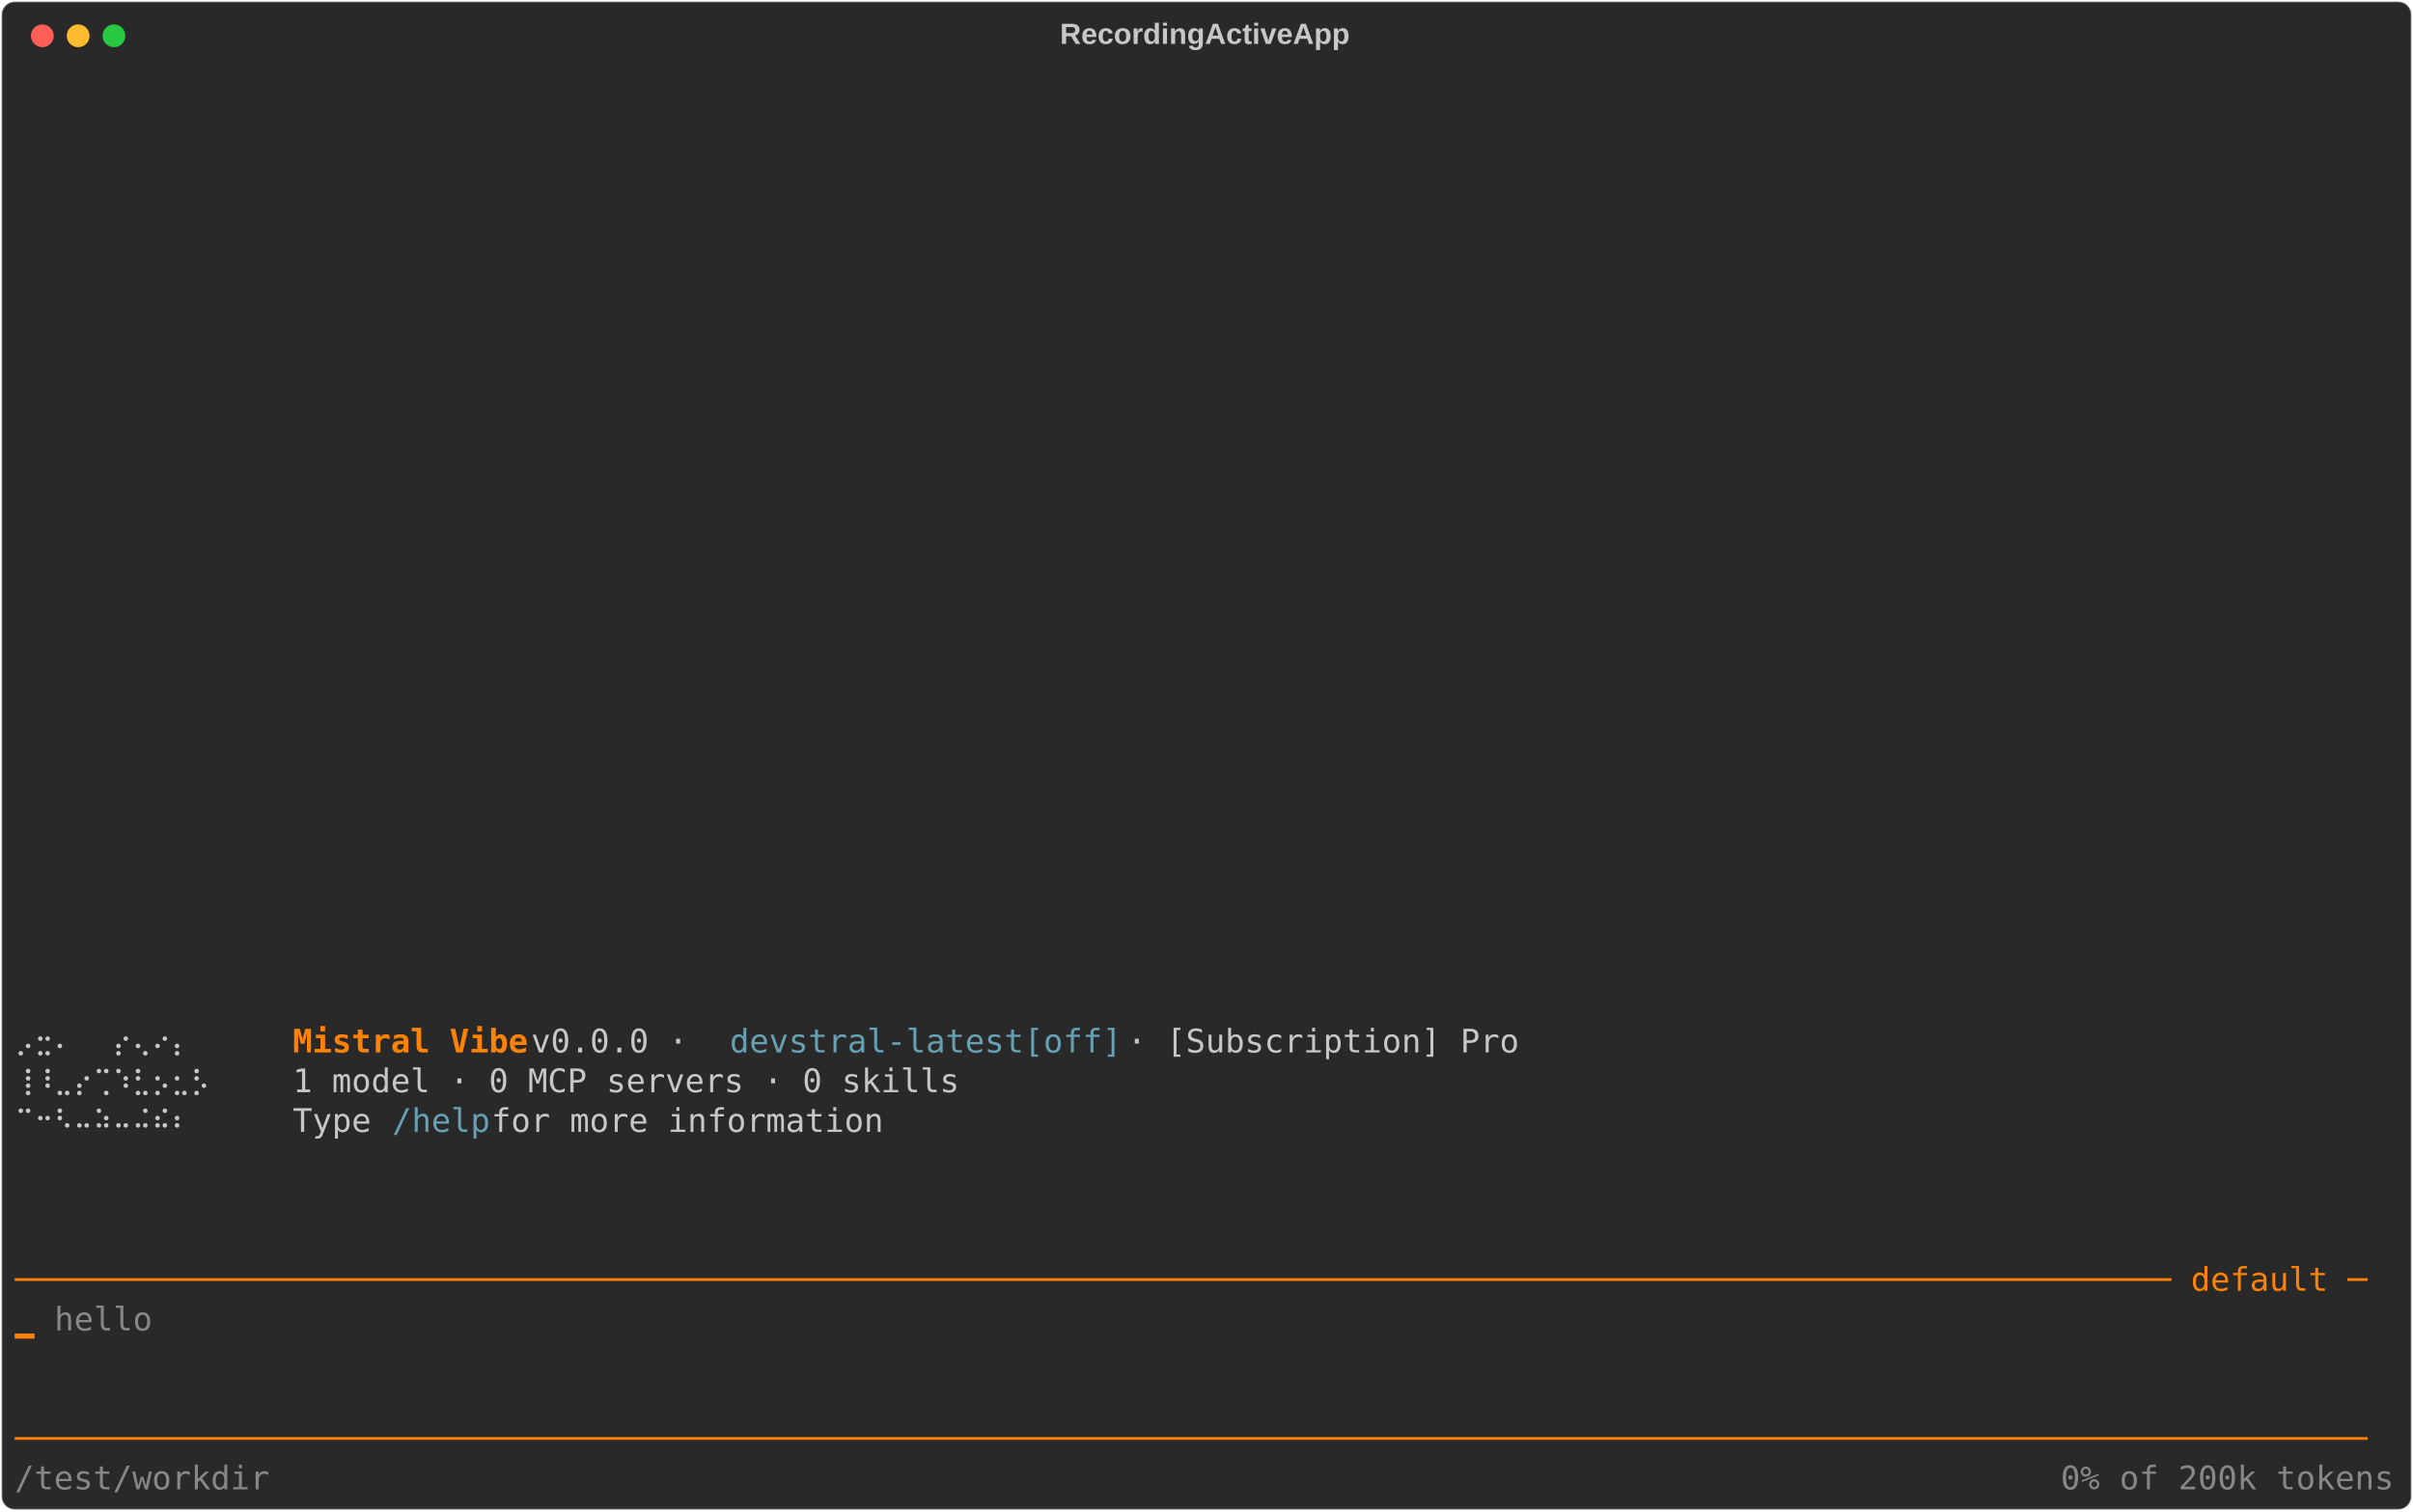
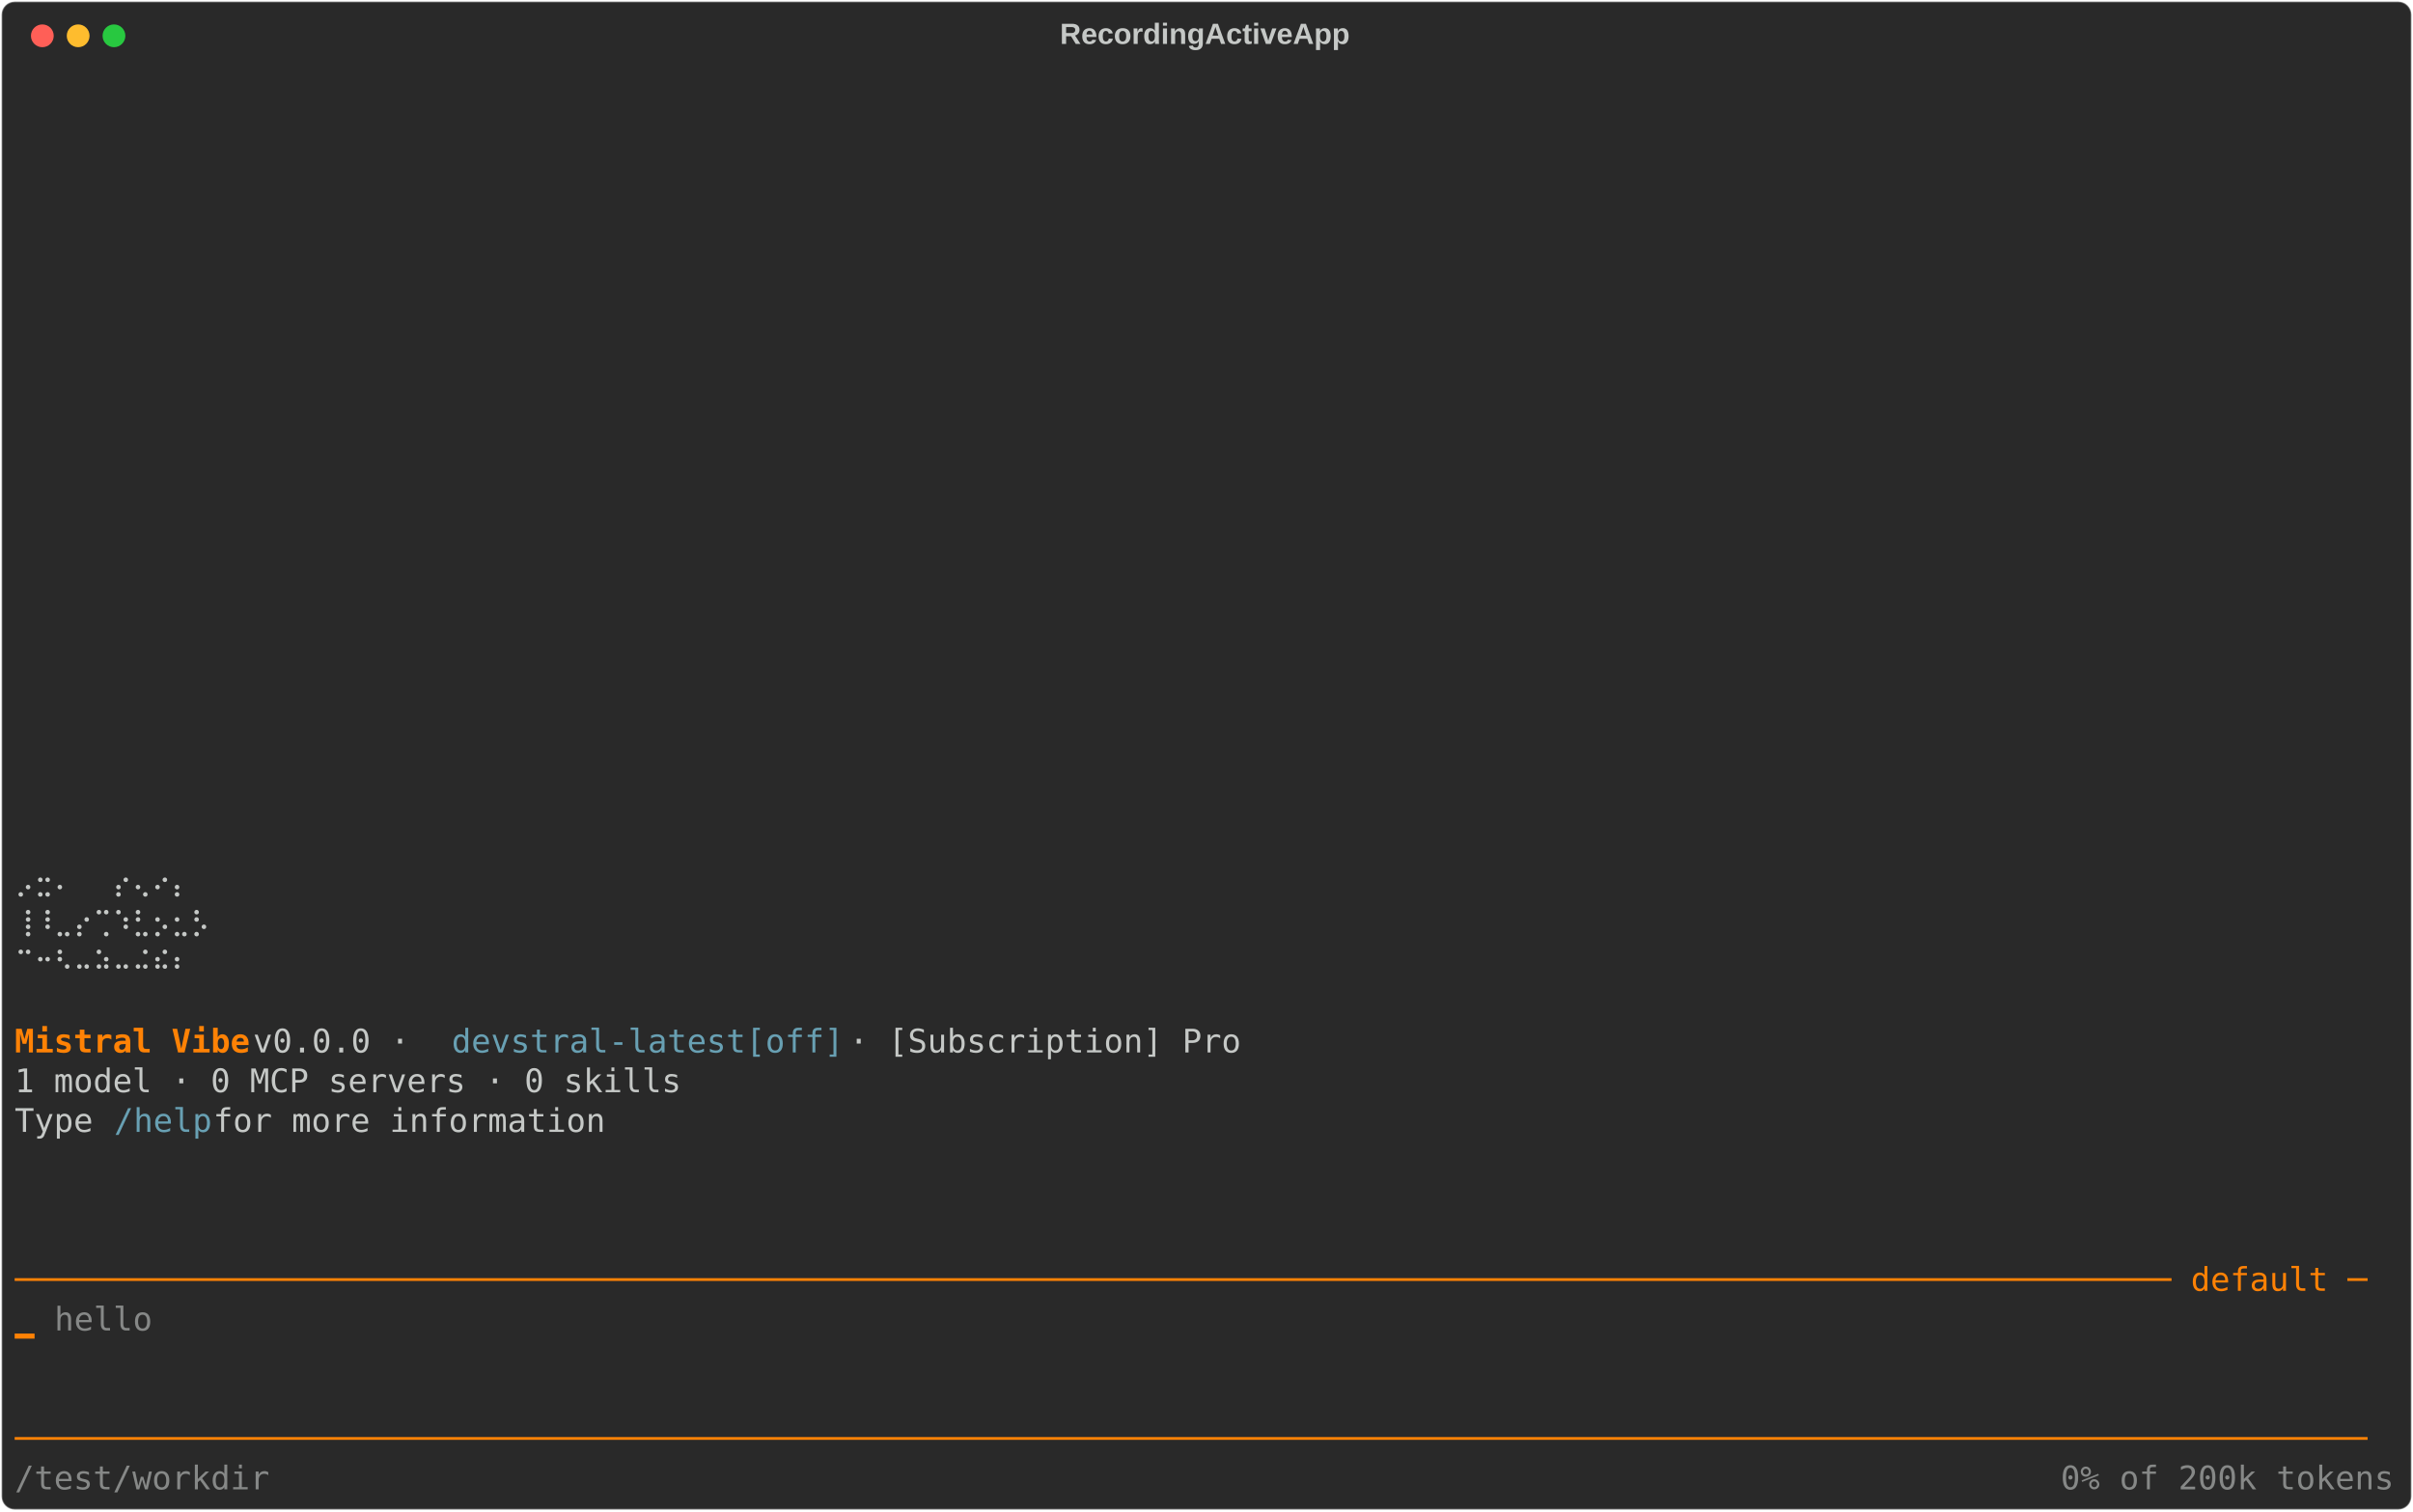
<svg xmlns="http://www.w3.org/2000/svg" class="rich-terminal" viewBox="0 0 1482 928.4">
  <style>

    @font-face {
        font-family: "Fira Code";
        src: local("FiraCode-Regular"),
                url("https://cdnjs.cloudflare.com/ajax/libs/firacode/6.2.0/woff2/FiraCode-Regular.woff2") format("woff2"),
                url("https://cdnjs.cloudflare.com/ajax/libs/firacode/6.2.0/woff/FiraCode-Regular.woff") format("woff");
        font-style: normal;
        font-weight: 400;
    }
    @font-face {
        font-family: "Fira Code";
        src: local("FiraCode-Bold"),
                url("https://cdnjs.cloudflare.com/ajax/libs/firacode/6.2.0/woff2/FiraCode-Bold.woff2") format("woff2"),
                url("https://cdnjs.cloudflare.com/ajax/libs/firacode/6.2.0/woff/FiraCode-Bold.woff") format("woff");
        font-style: bold;
        font-weight: 700;
    }

    .terminal-matrix {
        font-family: Fira Code, monospace;
        font-size: 20px;
        line-height: 24.4px;
        font-variant-east-asian: full-width;
    }

    .terminal-title {
        font-size: 18px;
        font-weight: bold;
        font-family: arial;
    }

    .terminal-r1 { fill: #c5c8c6 }
.terminal-r2 { fill: #ff8205;font-weight: bold }
.terminal-r3 { fill: #68a0b3 }
.terminal-r4 { fill: #ff8205 }
.terminal-r5 { fill: #868887 }
    </style>
  <defs>
    <clipPath id="terminal-clip-terminal">
      <rect x="0" y="0" width="1463.0" height="877.4" />
    </clipPath>
    <clipPath id="terminal-line-0">
      <rect x="0" y="1.5" width="1464" height="24.65" />
    </clipPath>
    <clipPath id="terminal-line-1">
      <rect x="0" y="25.9" width="1464" height="24.65" />
    </clipPath>
    <clipPath id="terminal-line-2">
      <rect x="0" y="50.3" width="1464" height="24.65" />
    </clipPath>
    <clipPath id="terminal-line-3">
      <rect x="0" y="74.7" width="1464" height="24.65" />
    </clipPath>
    <clipPath id="terminal-line-4">
      <rect x="0" y="99.1" width="1464" height="24.65" />
    </clipPath>
    <clipPath id="terminal-line-5">
      <rect x="0" y="123.5" width="1464" height="24.65" />
    </clipPath>
    <clipPath id="terminal-line-6">
      <rect x="0" y="147.9" width="1464" height="24.65" />
    </clipPath>
    <clipPath id="terminal-line-7">
      <rect x="0" y="172.3" width="1464" height="24.65" />
    </clipPath>
    <clipPath id="terminal-line-8">
      <rect x="0" y="196.7" width="1464" height="24.65" />
    </clipPath>
    <clipPath id="terminal-line-9">
      <rect x="0" y="221.1" width="1464" height="24.65" />
    </clipPath>
    <clipPath id="terminal-line-10">
      <rect x="0" y="245.5" width="1464" height="24.65" />
    </clipPath>
    <clipPath id="terminal-line-11">
      <rect x="0" y="269.9" width="1464" height="24.65" />
    </clipPath>
    <clipPath id="terminal-line-12">
      <rect x="0" y="294.3" width="1464" height="24.65" />
    </clipPath>
    <clipPath id="terminal-line-13">
      <rect x="0" y="318.7" width="1464" height="24.65" />
    </clipPath>
    <clipPath id="terminal-line-14">
      <rect x="0" y="343.1" width="1464" height="24.65" />
    </clipPath>
    <clipPath id="terminal-line-15">
      <rect x="0" y="367.5" width="1464" height="24.65" />
    </clipPath>
    <clipPath id="terminal-line-16">
      <rect x="0" y="391.9" width="1464" height="24.65" />
    </clipPath>
    <clipPath id="terminal-line-17">
      <rect x="0" y="416.3" width="1464" height="24.65" />
    </clipPath>
    <clipPath id="terminal-line-18">
      <rect x="0" y="440.7" width="1464" height="24.65" />
    </clipPath>
    <clipPath id="terminal-line-19">
      <rect x="0" y="465.1" width="1464" height="24.65" />
    </clipPath>
    <clipPath id="terminal-line-20">
      <rect x="0" y="489.5" width="1464" height="24.65" />
    </clipPath>
    <clipPath id="terminal-line-21">
      <rect x="0" y="513.9" width="1464" height="24.65" />
    </clipPath>
    <clipPath id="terminal-line-22">
      <rect x="0" y="538.3" width="1464" height="24.65" />
    </clipPath>
    <clipPath id="terminal-line-23">
      <rect x="0" y="562.7" width="1464" height="24.65" />
    </clipPath>
    <clipPath id="terminal-line-24">
      <rect x="0" y="587.1" width="1464" height="24.65" />
    </clipPath>
    <clipPath id="terminal-line-25">
      <rect x="0" y="611.5" width="1464" height="24.65" />
    </clipPath>
    <clipPath id="terminal-line-26">
      <rect x="0" y="635.9" width="1464" height="24.65" />
    </clipPath>
    <clipPath id="terminal-line-27">
      <rect x="0" y="660.3" width="1464" height="24.65" />
    </clipPath>
    <clipPath id="terminal-line-28">
      <rect x="0" y="684.7" width="1464" height="24.65" />
    </clipPath>
    <clipPath id="terminal-line-29">
      <rect x="0" y="709.1" width="1464" height="24.65" />
    </clipPath>
    <clipPath id="terminal-line-30">
      <rect x="0" y="733.5" width="1464" height="24.65" />
    </clipPath>
    <clipPath id="terminal-line-31">
      <rect x="0" y="757.9" width="1464" height="24.65" />
    </clipPath>
    <clipPath id="terminal-line-32">
      <rect x="0" y="782.3" width="1464" height="24.65" />
    </clipPath>
    <clipPath id="terminal-line-33">
      <rect x="0" y="806.7" width="1464" height="24.65" />
    </clipPath>
    <clipPath id="terminal-line-34">
      <rect x="0" y="831.1" width="1464" height="24.65" />
    </clipPath>
  </defs>
  <rect fill="#292929" stroke="rgba(255,255,255,0.35)" stroke-width="1" x="1" y="1" width="1480" height="926.4" rx="8" />
  <text class="terminal-title" fill="#c5c8c6" text-anchor="middle" x="740" y="27">RecordingActiveApp</text>
  <g transform="translate(26,22)">
    <circle cx="0" cy="0" r="7" fill="#ff5f57" />
    <circle cx="22" cy="0" r="7" fill="#febc2e" />
    <circle cx="44" cy="0" r="7" fill="#28c840" />
  </g>
  <g transform="translate(9, 41)" clip-path="url(#terminal-clip-terminal)">
    <g class="terminal-matrix">
      <text class="terminal-r1" x="1464" y="20" textLength="12.2" clip-path="url(#terminal-line-0)">
</text>
      <text class="terminal-r1" x="1464" y="44.4" textLength="12.2" clip-path="url(#terminal-line-1)">
</text>
      <text class="terminal-r1" x="1464" y="68.8" textLength="12.2" clip-path="url(#terminal-line-2)">
</text>
      <text class="terminal-r1" x="1464" y="93.2" textLength="12.2" clip-path="url(#terminal-line-3)">
</text>
      <text class="terminal-r1" x="1464" y="117.6" textLength="12.2" clip-path="url(#terminal-line-4)">
</text>
      <text class="terminal-r1" x="1464" y="142" textLength="12.2" clip-path="url(#terminal-line-5)">
</text>
      <text class="terminal-r1" x="1464" y="166.4" textLength="12.2" clip-path="url(#terminal-line-6)">
</text>
      <text class="terminal-r1" x="1464" y="190.8" textLength="12.2" clip-path="url(#terminal-line-7)">
</text>
      <text class="terminal-r1" x="1464" y="215.2" textLength="12.2" clip-path="url(#terminal-line-8)">
</text>
      <text class="terminal-r1" x="1464" y="239.6" textLength="12.2" clip-path="url(#terminal-line-9)">
</text>
      <text class="terminal-r1" x="1464" y="264" textLength="12.2" clip-path="url(#terminal-line-10)">
</text>
      <text class="terminal-r1" x="1464" y="288.4" textLength="12.2" clip-path="url(#terminal-line-11)">
</text>
      <text class="terminal-r1" x="1464" y="312.8" textLength="12.2" clip-path="url(#terminal-line-12)">
</text>
      <text class="terminal-r1" x="1464" y="337.2" textLength="12.2" clip-path="url(#terminal-line-13)">
</text>
      <text class="terminal-r1" x="1464" y="361.6" textLength="12.2" clip-path="url(#terminal-line-14)">
</text>
      <text class="terminal-r1" x="1464" y="386" textLength="12.2" clip-path="url(#terminal-line-15)">
</text>
      <text class="terminal-r1" x="1464" y="410.4" textLength="12.2" clip-path="url(#terminal-line-16)">
</text>
      <text class="terminal-r1" x="1464" y="434.8" textLength="12.2" clip-path="url(#terminal-line-17)">
</text>
      <text class="terminal-r1" x="1464" y="459.2" textLength="12.2" clip-path="url(#terminal-line-18)">
</text>
      <text class="terminal-r1" x="1464" y="483.6" textLength="12.2" clip-path="url(#terminal-line-19)">
</text>
+       <text class="terminal-r1" x="0" y="508" textLength="134.2" clip-path="url(#terminal-line-20)">  ⡠⣒⠄  ⡔⢄⠔⡄</text>
      <text class="terminal-r1" x="1464" y="508" textLength="12.2" clip-path="url(#terminal-line-20)">
</text>
+       <text class="terminal-r1" x="0" y="532.4" textLength="134.2" clip-path="url(#terminal-line-21)"> ⢸⠸⣀⡔⢉⠱⣃⡢⣂⡣</text>
      <text class="terminal-r1" x="1464" y="532.4" textLength="12.2" clip-path="url(#terminal-line-21)">
</text>
+       <text class="terminal-r1" x="0" y="556.8" textLength="134.2" clip-path="url(#terminal-line-22)">  ⠉⠒⠣⠤⠵⠤⠬⠮⠆</text>
      <text class="terminal-r1" x="1464" y="556.8" textLength="12.2" clip-path="url(#terminal-line-22)">
</text>
      <text class="terminal-r1" x="1464" y="581.2" textLength="12.2" clip-path="url(#terminal-line-23)">
</text>
-       <text class="terminal-r1" x="0" y="605.6" textLength="134.2" clip-path="url(#terminal-line-24)">  ⡠⣒⠄  ⡔⢄⠔⡄</text>
-       <text class="terminal-r2" x="170.8" y="605.6" textLength="146.4" clip-path="url(#terminal-line-24)">Mistral Vibe</text>
-       <text class="terminal-r1" x="317.2" y="605.6" textLength="122" clip-path="url(#terminal-line-24)"> v0.0.0 · </text>
-       <text class="terminal-r3" x="439.2" y="605.6" textLength="244" clip-path="url(#terminal-line-24)">devstral-latest[off]</text>
-       <text class="terminal-r1" x="683.2" y="605.6" textLength="256.2" clip-path="url(#terminal-line-24)"> · [Subscription] Pro</text>
+       <text class="terminal-r2" x="0" y="605.6" textLength="146.4" clip-path="url(#terminal-line-24)">Mistral Vibe</text>
+       <text class="terminal-r1" x="146.4" y="605.6" textLength="122" clip-path="url(#terminal-line-24)"> v0.0.0 · </text>
+       <text class="terminal-r3" x="268.4" y="605.6" textLength="244" clip-path="url(#terminal-line-24)">devstral-latest[off]</text>
+       <text class="terminal-r1" x="512.4" y="605.6" textLength="256.2" clip-path="url(#terminal-line-24)"> · [Subscription] Pro</text>
      <text class="terminal-r1" x="1464" y="605.6" textLength="12.2" clip-path="url(#terminal-line-24)">
</text>
-       <text class="terminal-r1" x="0" y="630" textLength="134.2" clip-path="url(#terminal-line-25)"> ⢸⠸⣀⡔⢉⠱⣃⡢⣂⡣</text>
-       <text class="terminal-r1" x="170.8" y="630" textLength="414.8" clip-path="url(#terminal-line-25)">1 model · 0 MCP servers · 0 skills</text>
+       <text class="terminal-r1" x="0" y="630" textLength="414.8" clip-path="url(#terminal-line-25)">1 model · 0 MCP servers · 0 skills</text>
      <text class="terminal-r1" x="1464" y="630" textLength="12.2" clip-path="url(#terminal-line-25)">
</text>
-       <text class="terminal-r1" x="0" y="654.4" textLength="134.2" clip-path="url(#terminal-line-26)">  ⠉⠒⠣⠤⠵⠤⠬⠮⠆</text>
-       <text class="terminal-r1" x="170.8" y="654.4" textLength="61" clip-path="url(#terminal-line-26)">Type </text>
-       <text class="terminal-r3" x="231.8" y="654.4" textLength="61" clip-path="url(#terminal-line-26)">/help</text>
-       <text class="terminal-r1" x="292.8" y="654.4" textLength="256.2" clip-path="url(#terminal-line-26)"> for more information</text>
+       <text class="terminal-r1" x="0" y="654.4" textLength="61" clip-path="url(#terminal-line-26)">Type </text>
+       <text class="terminal-r3" x="61" y="654.4" textLength="61" clip-path="url(#terminal-line-26)">/help</text>
+       <text class="terminal-r1" x="122" y="654.4" textLength="256.2" clip-path="url(#terminal-line-26)"> for more information</text>
      <text class="terminal-r1" x="1464" y="654.4" textLength="12.2" clip-path="url(#terminal-line-26)">
</text>
      <text class="terminal-r1" x="1464" y="678.8" textLength="12.2" clip-path="url(#terminal-line-27)">
</text>
      <text class="terminal-r1" x="1464" y="703.2" textLength="12.2" clip-path="url(#terminal-line-28)">
</text>
      <text class="terminal-r1" x="1464" y="727.6" textLength="12.2" clip-path="url(#terminal-line-29)">
</text>
      <text class="terminal-r4" x="0" y="752" textLength="1464" clip-path="url(#terminal-line-30)">────────────────────────────────────────────────────────────────────────────────────────────────────────────── default ─</text>
      <text class="terminal-r1" x="1464" y="752" textLength="12.2" clip-path="url(#terminal-line-30)">
</text>
      <text class="terminal-r2" x="0" y="776.4" textLength="12.2" clip-path="url(#terminal-line-31)">▁</text>
      <text class="terminal-r5" x="24.4" y="776.4" textLength="1439.6" clip-path="url(#terminal-line-31)">hello                                                                                                                 </text>
      <text class="terminal-r1" x="1464" y="776.4" textLength="12.2" clip-path="url(#terminal-line-31)">
</text>
      <text class="terminal-r1" x="1464" y="800.8" textLength="12.2" clip-path="url(#terminal-line-32)">
</text>
      <text class="terminal-r1" x="1464" y="825.2" textLength="12.2" clip-path="url(#terminal-line-33)">
</text>
      <text class="terminal-r4" x="0" y="849.6" textLength="1464" clip-path="url(#terminal-line-34)">────────────────────────────────────────────────────────────────────────────────────────────────────────────────────────</text>
      <text class="terminal-r1" x="1464" y="849.6" textLength="12.2" clip-path="url(#terminal-line-34)">
</text>
      <text class="terminal-r5" x="0" y="874" textLength="158.6" clip-path="url(#terminal-line-35)">/test/workdir</text>
      <text class="terminal-r5" x="1256.6" y="874" textLength="207.4" clip-path="url(#terminal-line-35)">0% of 200k tokens</text>
    </g>
  </g>
</svg>
